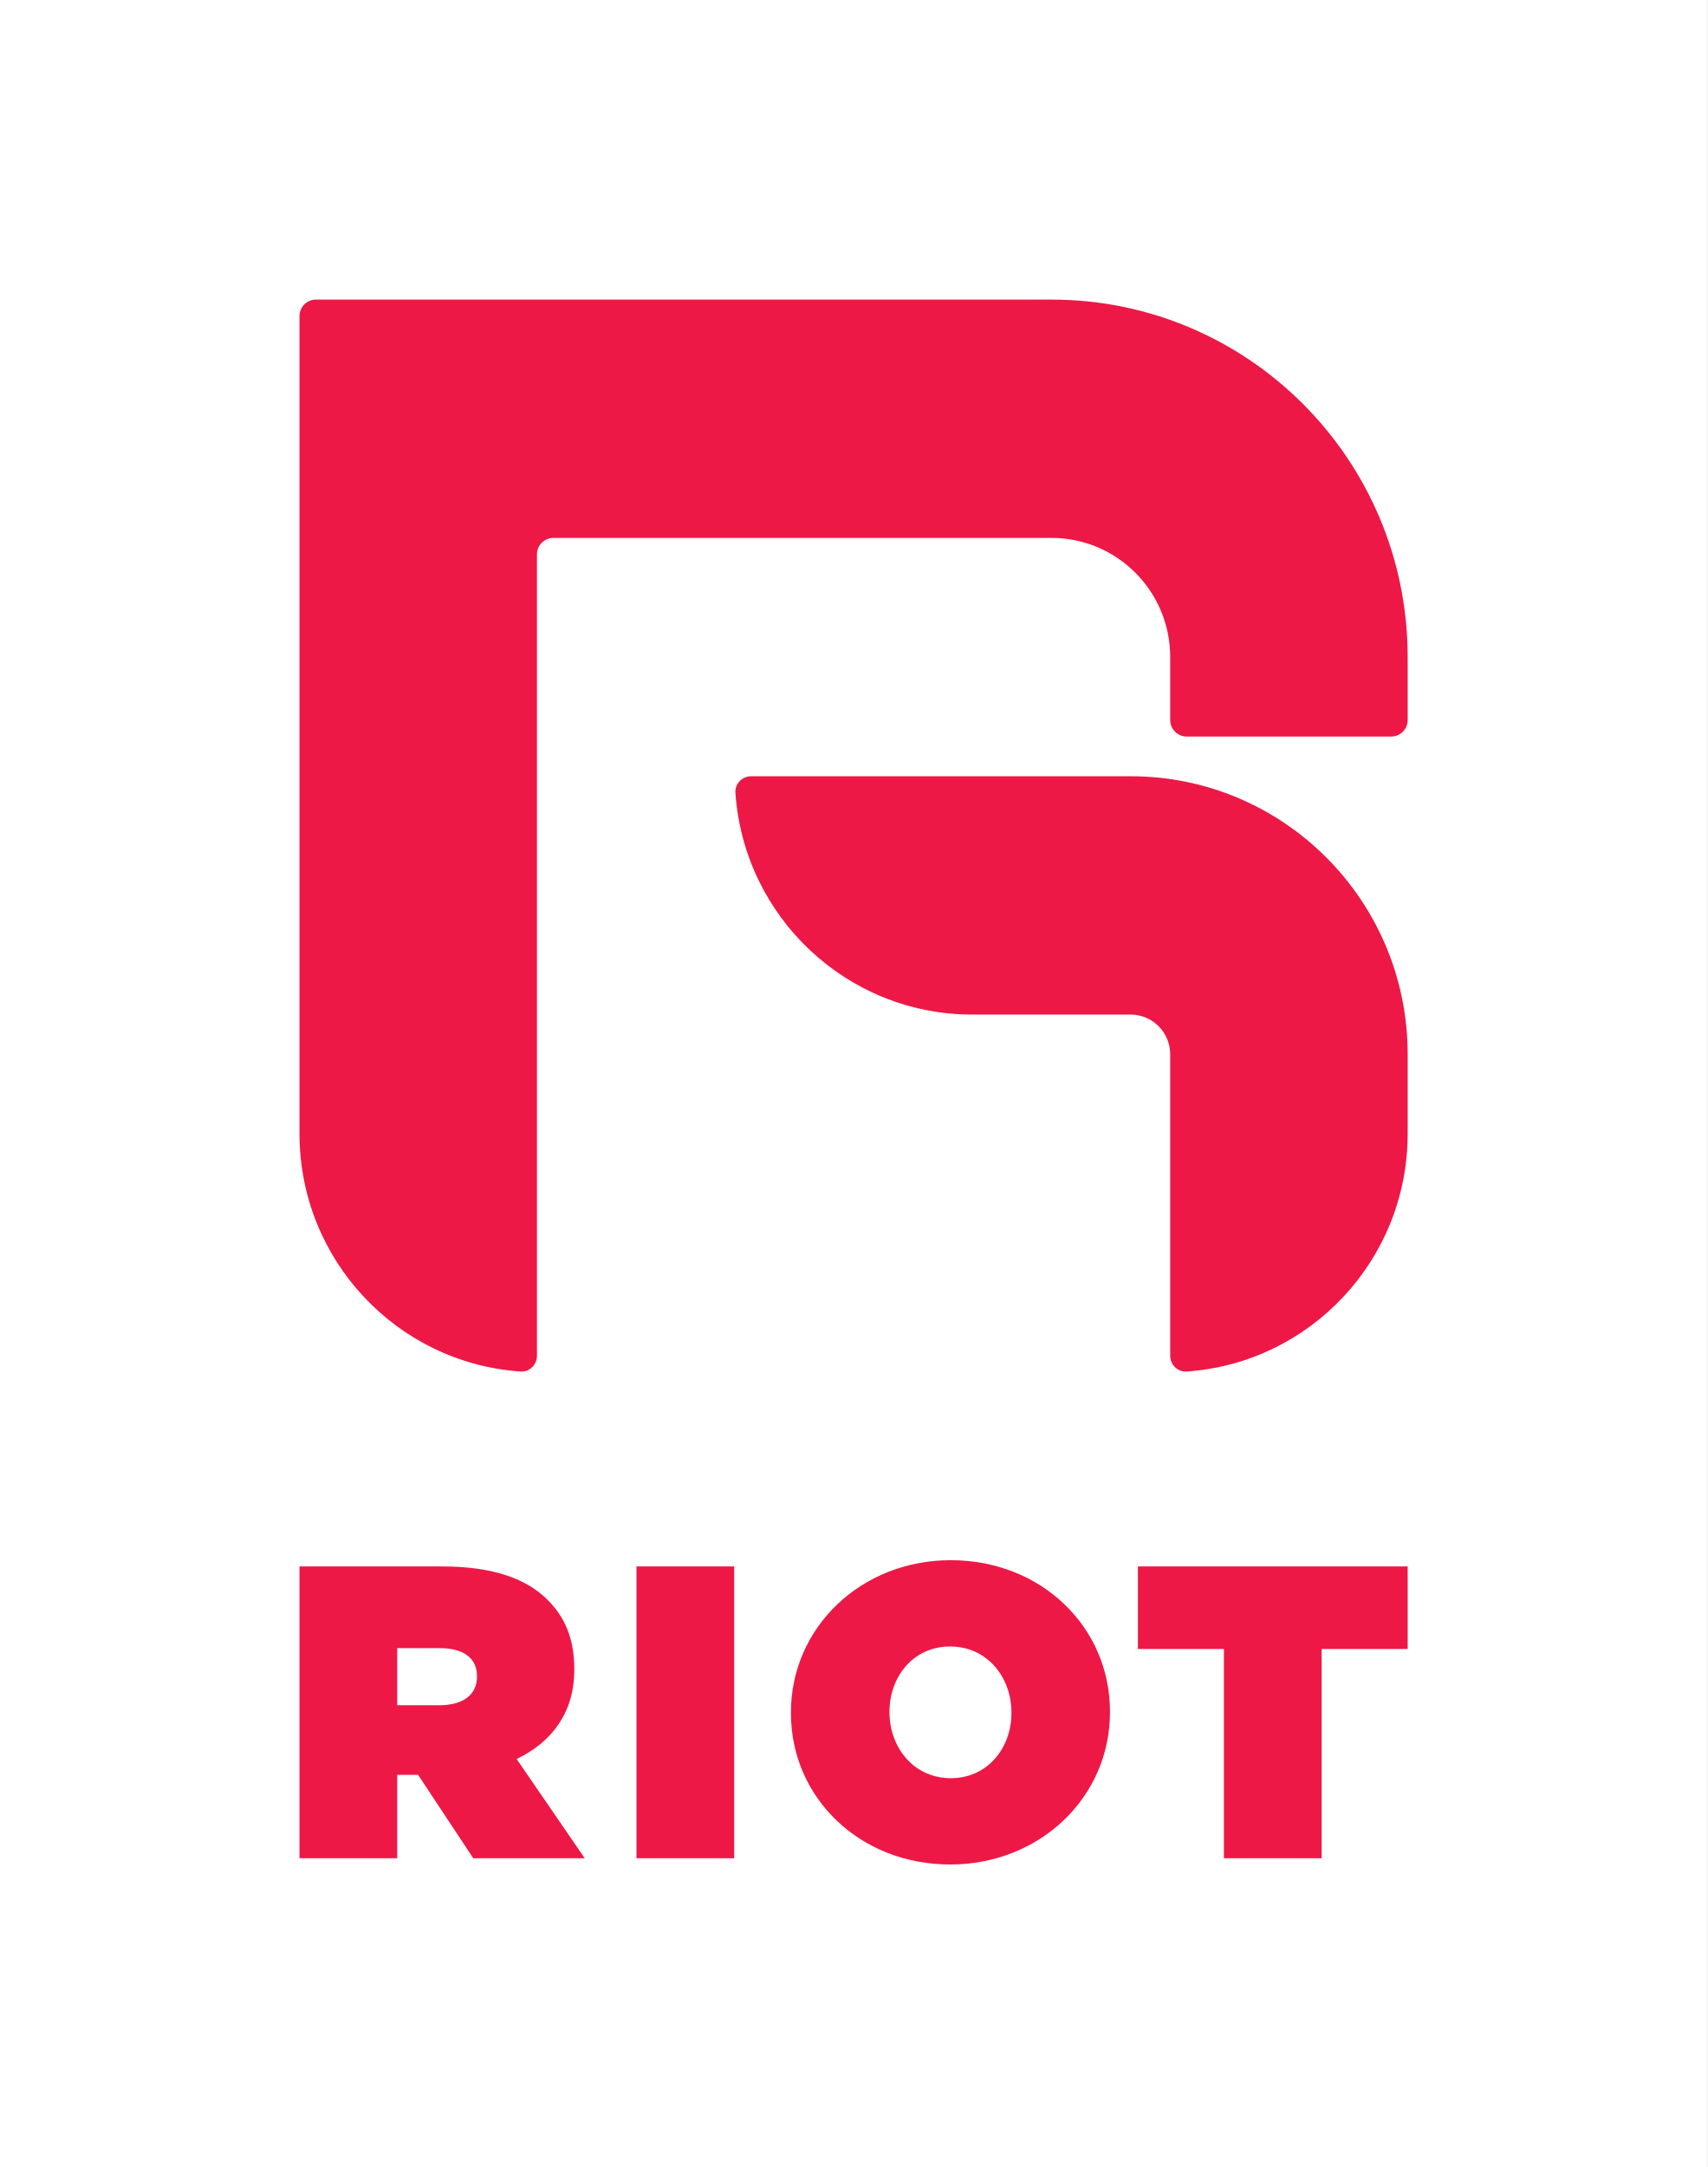
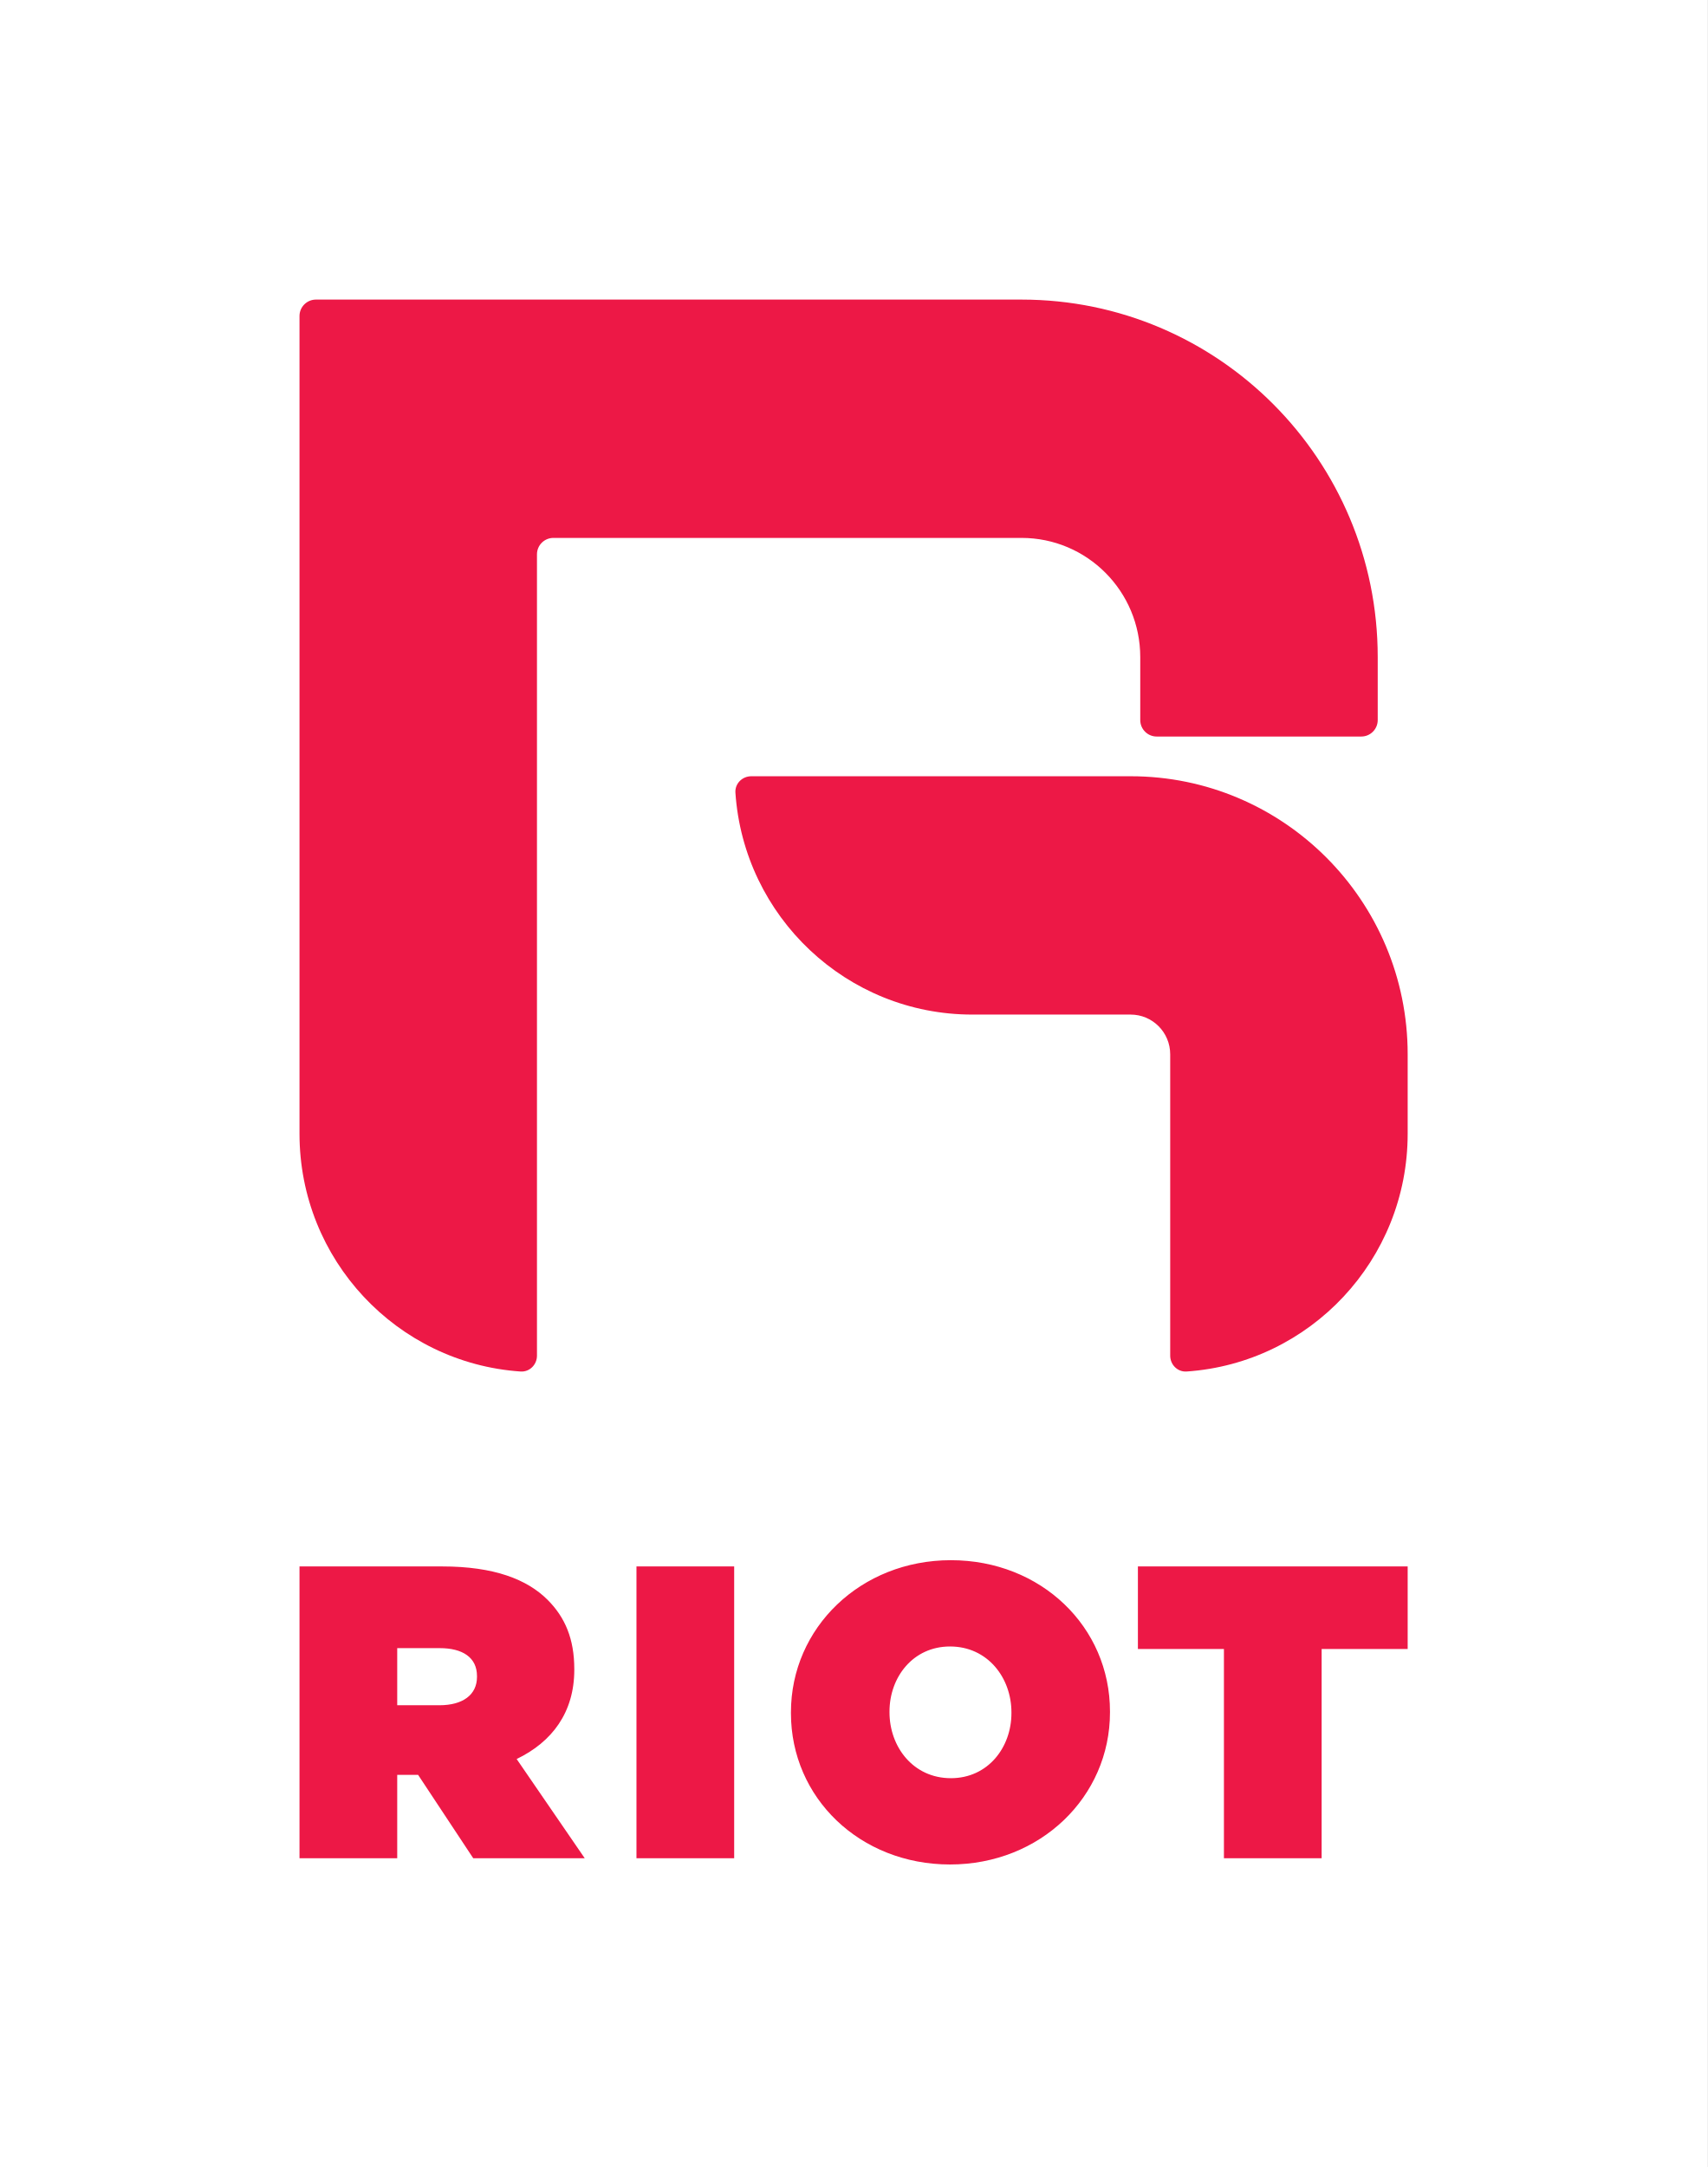
<svg xmlns="http://www.w3.org/2000/svg" width="171" height="217" viewBox="0 0 171 217" fill="none">
-   <rect width="171" height="217" fill="white" />
+   <path d="M0 0H171V217H0V0Z" fill="white" />
  <path d="M57.524 167.214V167.13C57.524 164.125 56.603 161.954 54.847 160.201C52.797 158.156 49.493 156.861 44.306 156.861H30V186.08H39.788V177.732H41.88L47.401 186.08H58.569L51.751 176.146C55.306 174.434 57.524 171.471 57.524 167.214ZM47.778 167.923C47.778 169.718 46.355 170.761 44.013 170.761H39.788V165.042H44.055C46.314 165.042 47.778 165.961 47.778 167.84V167.923ZM63.752 186.08H73.539V156.861H63.752L63.752 186.08ZM95.245 156.235C86.211 156.235 79.225 162.997 79.225 171.471V171.554C79.225 180.027 86.127 186.706 95.162 186.706C104.197 186.706 111.182 179.944 111.182 171.471V171.387C111.182 162.914 104.281 156.235 95.245 156.235ZM101.311 171.554C101.311 174.977 98.969 178.065 95.245 178.065C91.481 178.065 89.097 174.935 89.097 171.471V171.387C89.097 167.965 91.439 164.876 95.162 164.876C98.927 164.876 101.311 168.006 101.311 171.471V171.554ZM113.979 156.861V165.127H122.596V186.08H132.383V165.127H141V156.861L113.979 156.861Z" fill="#ED1846" />
-   <path d="M30 31.647C30 30.737 30.737 30 31.647 30L105.321 30C125.026 30 141 46.028 141 65.799V72.108C141 73.017 140.263 73.755 139.353 73.755H118.861C117.952 73.755 117.214 73.017 117.214 72.108V65.799C117.214 59.209 111.89 53.866 105.321 53.866H55.433C54.523 53.866 53.786 54.603 53.786 55.513L53.786 135.751C53.786 136.66 53.046 137.404 52.138 137.341C39.77 136.492 30 126.157 30 113.531L30 31.647Z" fill="#ED1846" />
+   <path d="M30 31.647C30 30.737 30.737 30 31.647 30C31.647 30 31.647 30 31.647 30C31.647 30 82.617 30 102.321 30C122.026 30 138 46.028 138 65.799V72.108C138 73.017 137.263 73.755 136.353 73.755H115.861C114.952 73.755 114.214 73.017 114.214 72.108V65.799C114.214 59.209 108.89 53.866 102.321 53.866H55.433C54.523 53.866 53.786 54.603 53.786 55.513V135.751C53.786 136.66 53.046 137.404 52.138 137.341C39.77 136.492 30 126.157 30 113.531V31.647Z" fill="#ED1846" />
  <path d="M75.254 77.732C74.345 77.732 73.601 78.472 73.663 79.38C74.506 91.792 84.808 101.598 97.393 101.598H113.25C115.439 101.598 117.214 103.379 117.214 105.576V135.751C117.214 136.66 117.954 137.404 118.862 137.341C131.23 136.492 141 126.157 141 113.531V105.576C141 90.198 128.576 77.732 113.25 77.732H75.254Z" fill="#ED1846" />
</svg>
